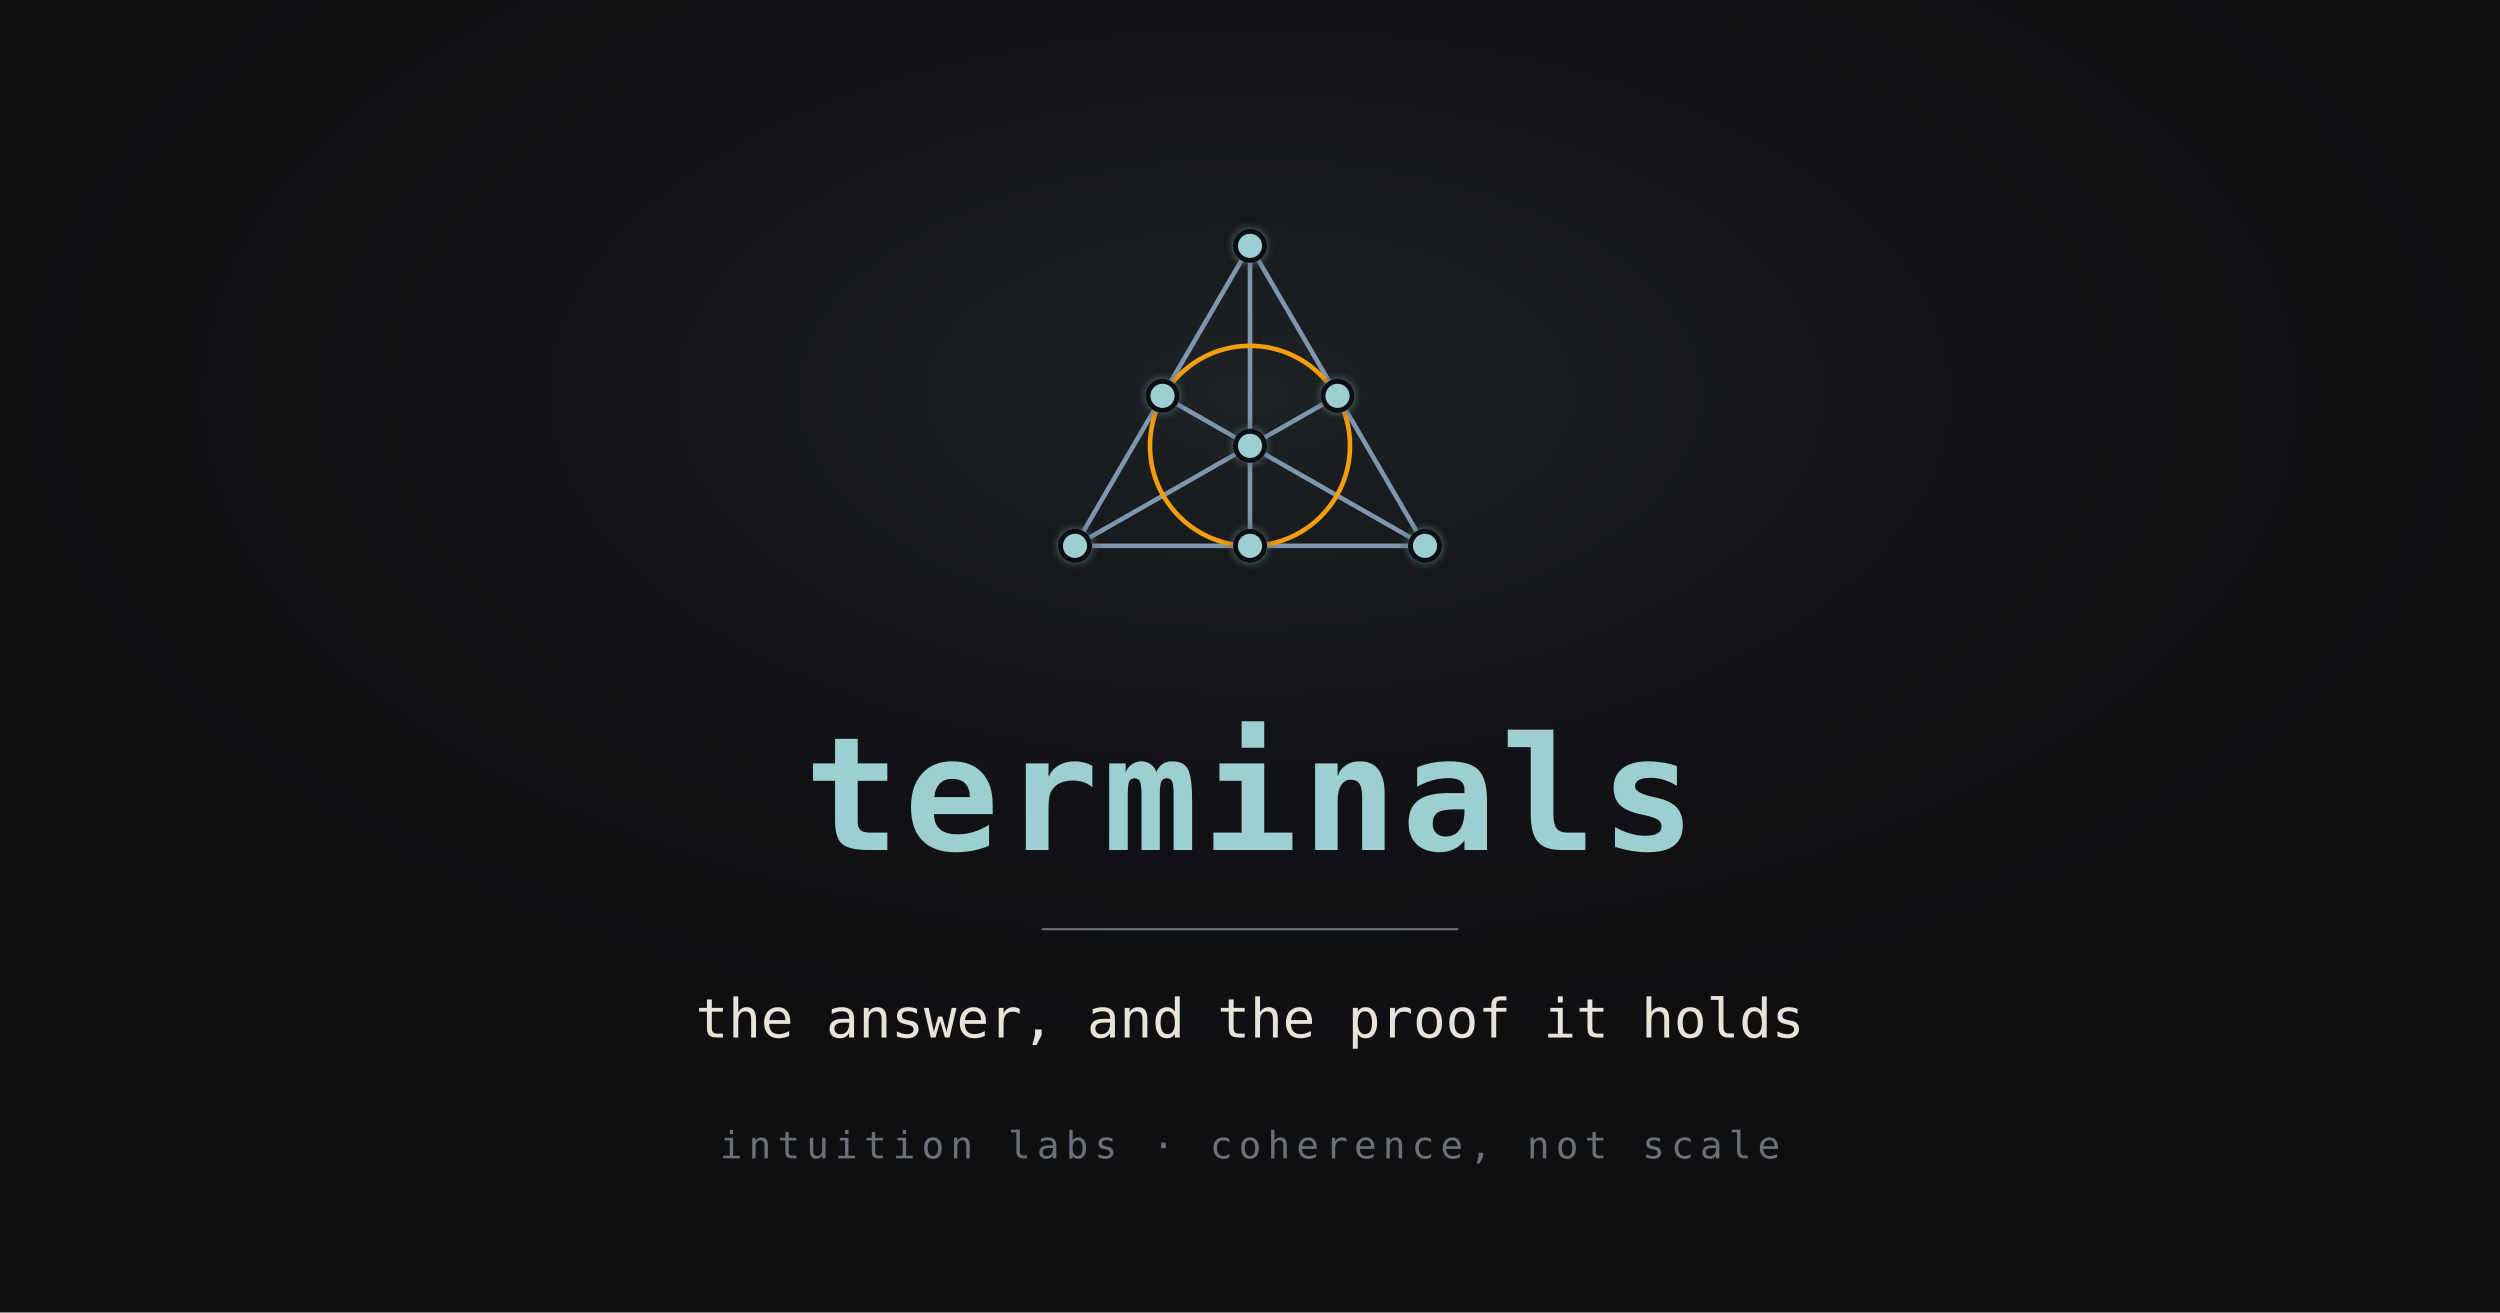
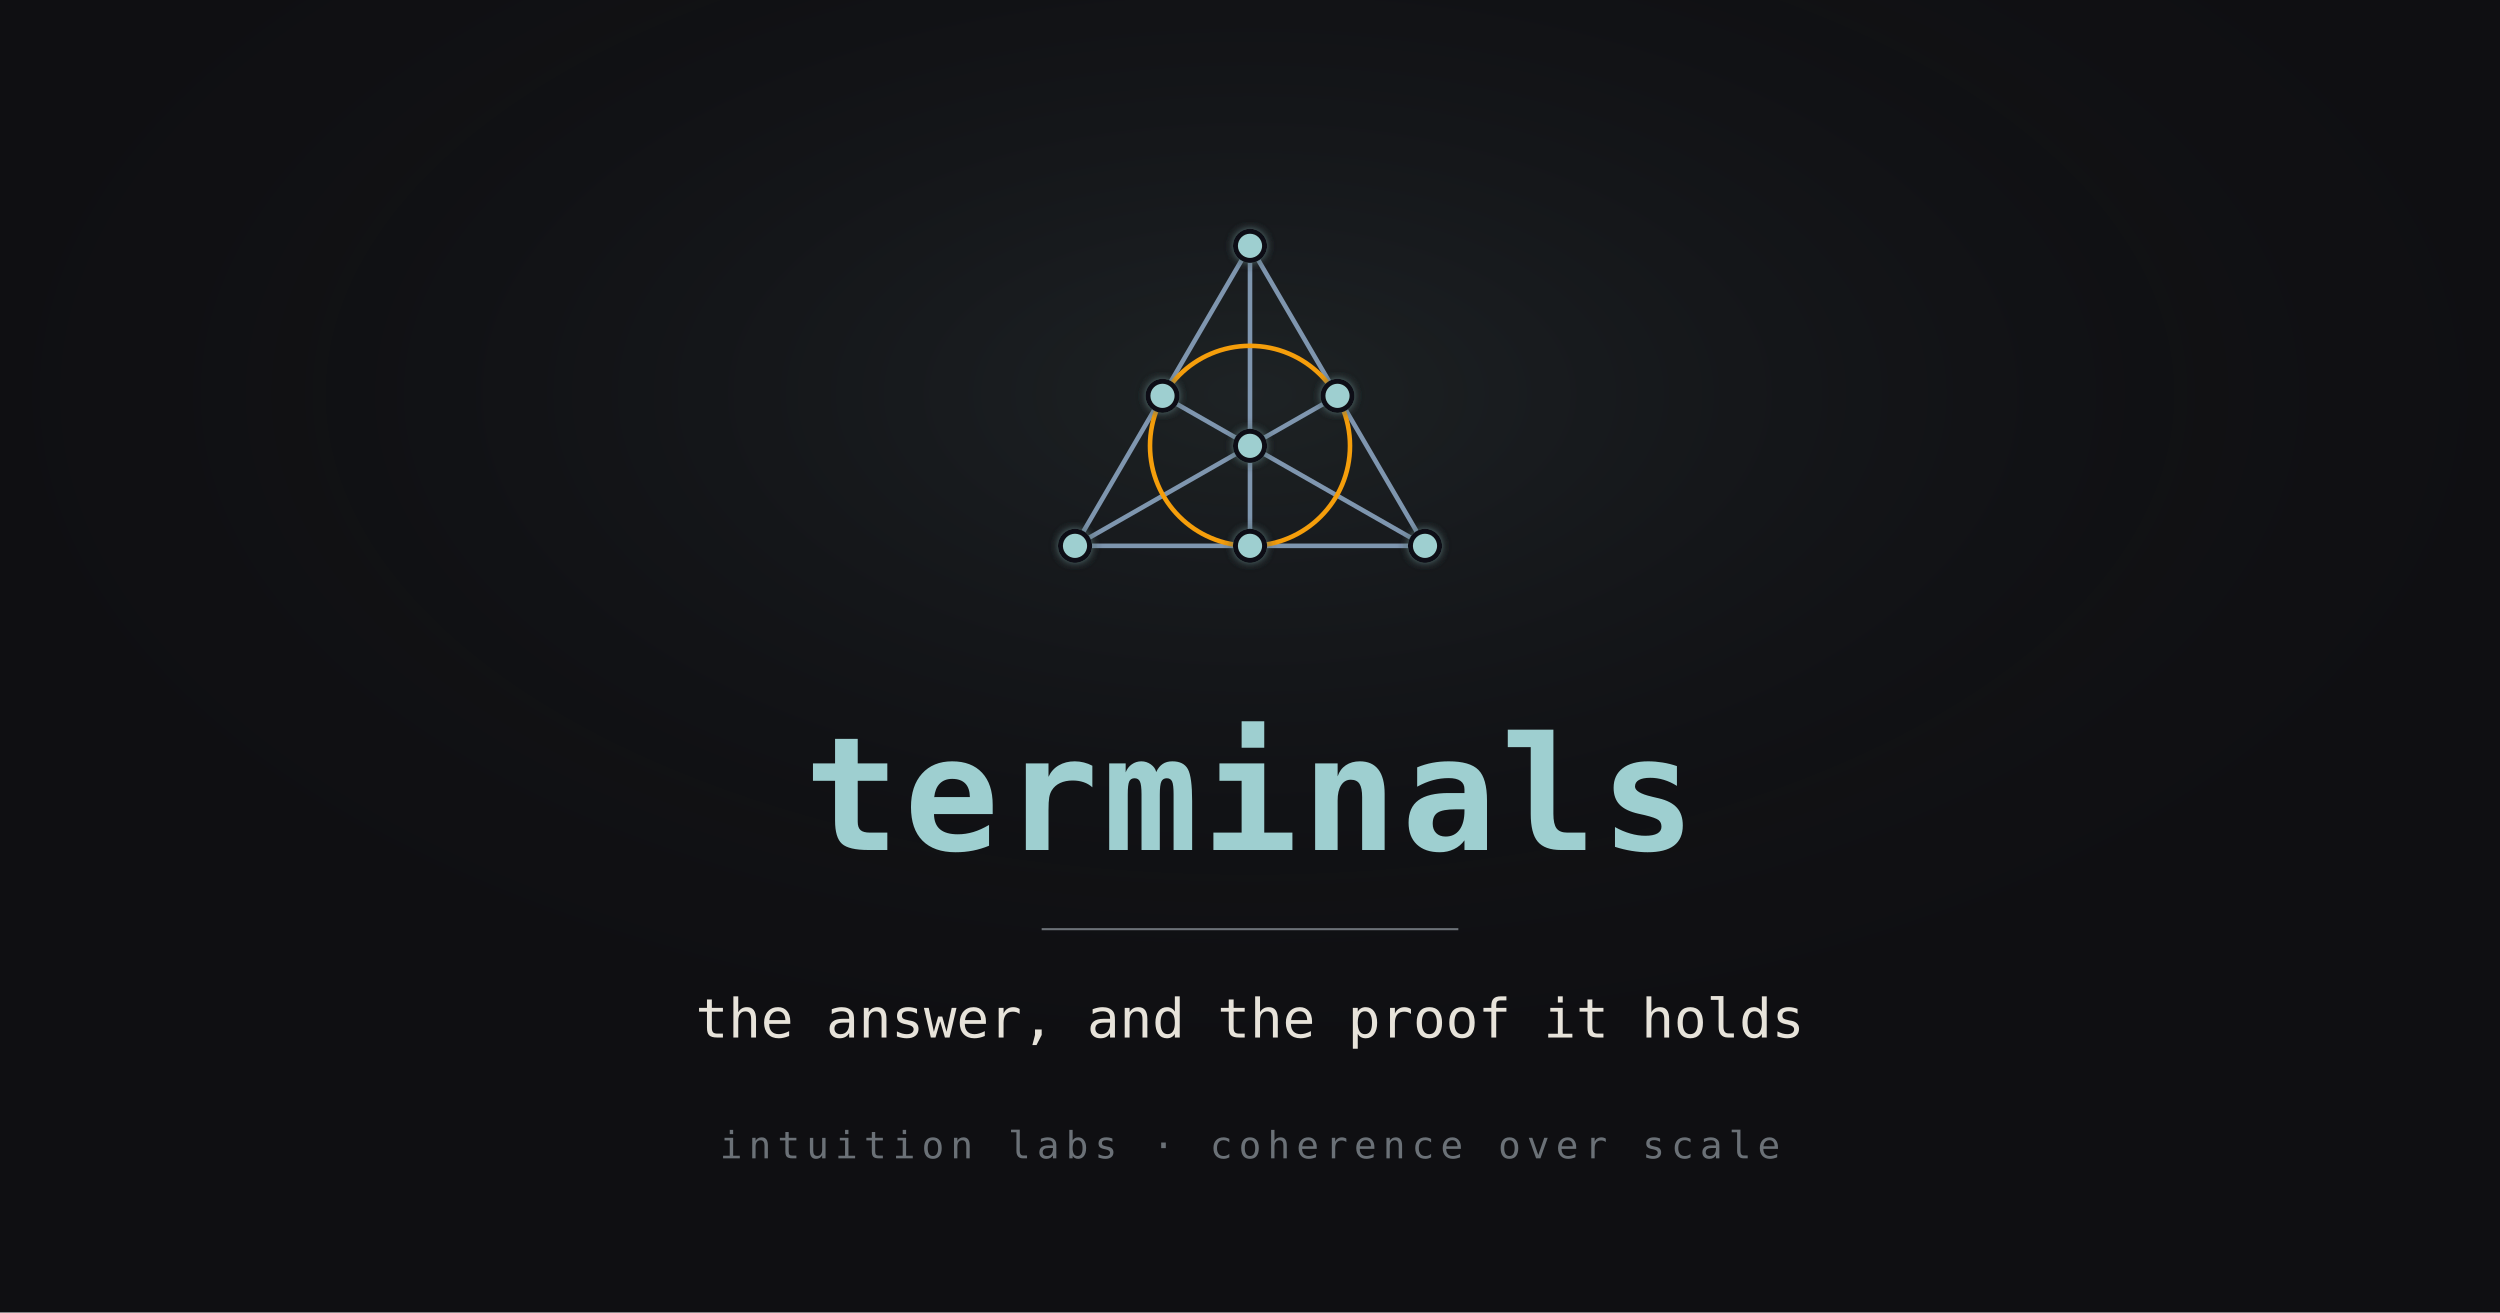
- <svg xmlns="http://www.w3.org/2000/svg" viewBox="0 0 1200 630" width="1200" height="630" role="img" aria-label="Terminals — Intuition Labs. The answer, and the proof it holds.">
+ <svg xmlns="http://www.w3.org/2000/svg" viewBox="0 0 1200 630" width="1200" height="630" role="img" aria-label="Terminals, Intuition Labs. The answer, and the proof it holds.">
  <defs>
    <radialGradient id="halo" cx="50%" cy="30%" r="55%">
      <stop offset="0" stop-color="#9ecfd0" stop-opacity="0.10" />
      <stop offset="1" stop-color="#0f0f12" stop-opacity="0" />
    </radialGradient>
    <filter id="g" x="-60%" y="-60%" width="220%" height="220%">
      <feGaussianBlur stdDeviation="2.6" result="b" />
      <feMerge>
        <feMergeNode in="b" />
        <feMergeNode in="SourceGraphic" />
      </feMerge>
    </filter>
  </defs>
  <rect width="1200" height="630" fill="#0f0f12" />
  <rect width="1200" height="630" fill="url(#halo)" />
  <g fill="none" stroke="#8aa3bf" stroke-width="2.2" stroke-linecap="round" opacity="0.9">
    <path d="M600 118 L516 262" />
    <path d="M516 262 L684 262" />
    <path d="M684 262 L600 118" />
    <path d="M600 118 L600 262" />
    <path d="M516 262 L642 190" />
    <path d="M684 262 L558 190" />
  </g>
  <circle cx="600" cy="214" r="48" fill="none" stroke="#f59e0b" stroke-width="2.2" />
  <g fill="#9ecfd0" stroke="#0f0f12" stroke-width="2.4" filter="url(#g)">
    <circle cx="600" cy="118" r="7" />
    <circle cx="516" cy="262" r="7" />
    <circle cx="684" cy="262" r="7" />
    <circle cx="558" cy="190" r="7" />
    <circle cx="600" cy="262" r="7" />
    <circle cx="642" cy="190" r="7" />
    <circle cx="600" cy="214" r="7" />
  </g>
  <g font-family="Geist Mono, ui-monospace, SFMono-Regular, monospace" text-anchor="middle">
    <text x="600" y="408" font-size="76" font-weight="700" fill="#9ecfd0" letter-spacing="2">terminals</text>
    <line x1="500" y1="446" x2="700" y2="446" stroke="#6b7177" stroke-width="1" />
    <text x="600" y="498" font-size="26" fill="#e7e3da">the answer, and the proof it holds</text>
-     <text x="600" y="556" font-size="18" fill="#6b7177" letter-spacing="3">intuition labs · coherence, not scale</text>
+     <text x="600" y="556" font-size="18" fill="#6b7177" letter-spacing="3">intuition labs · coherence over scale</text>
  </g>
</svg>
